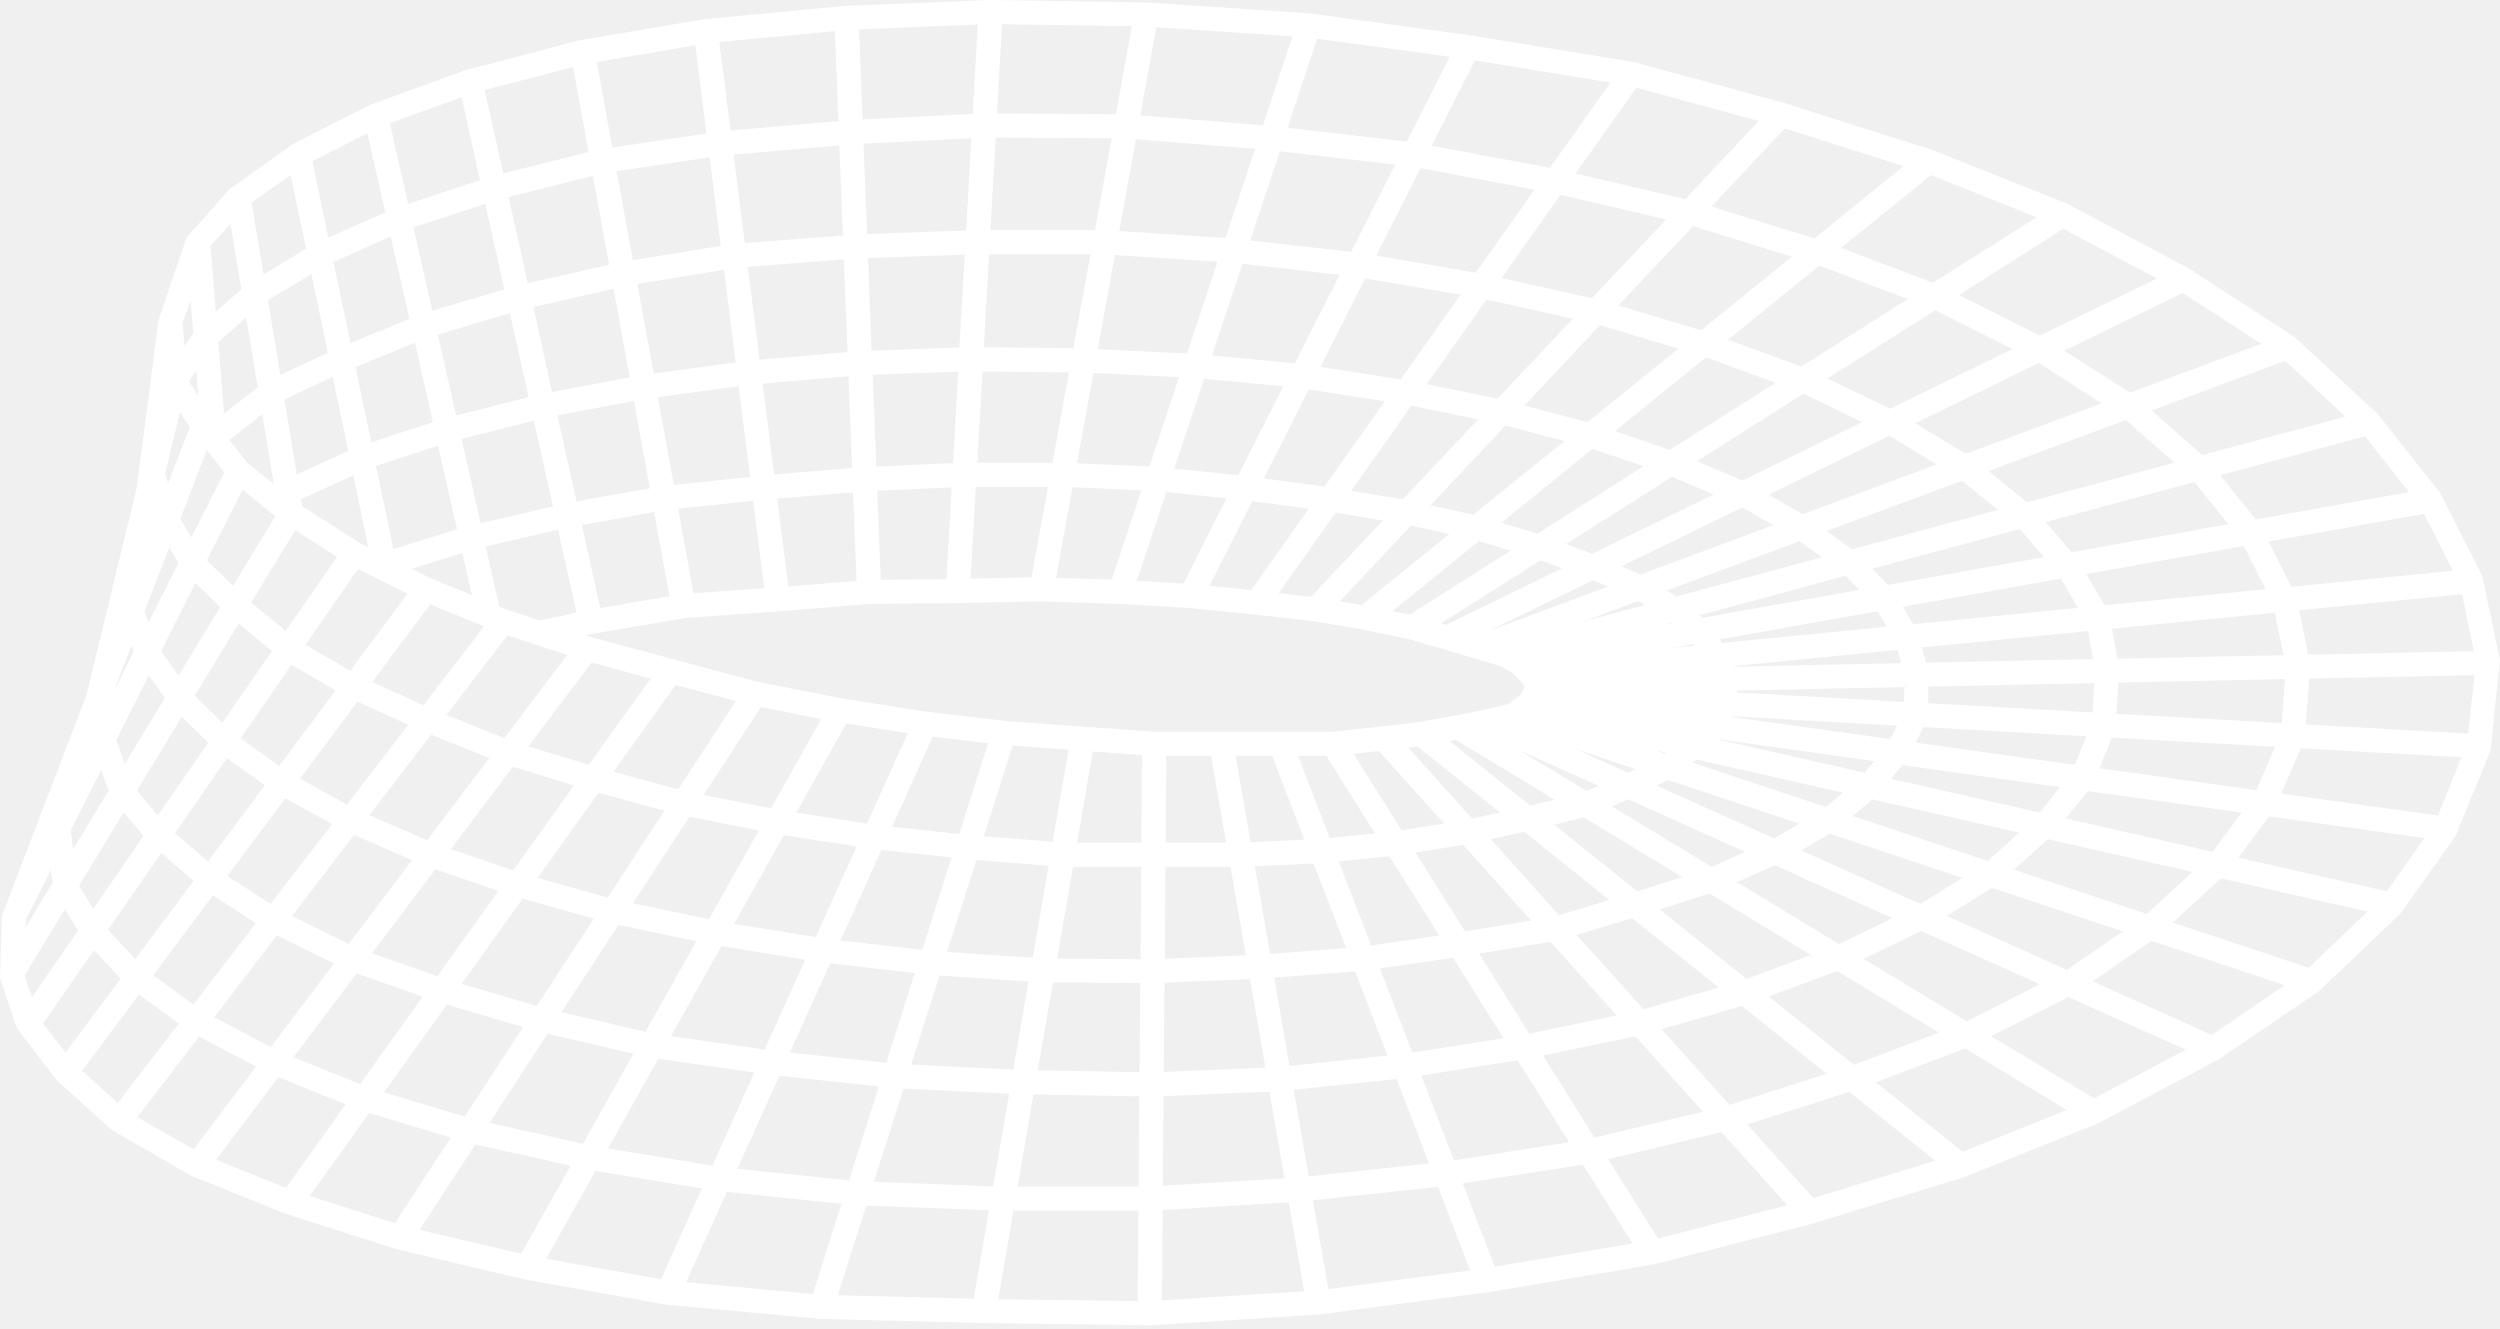
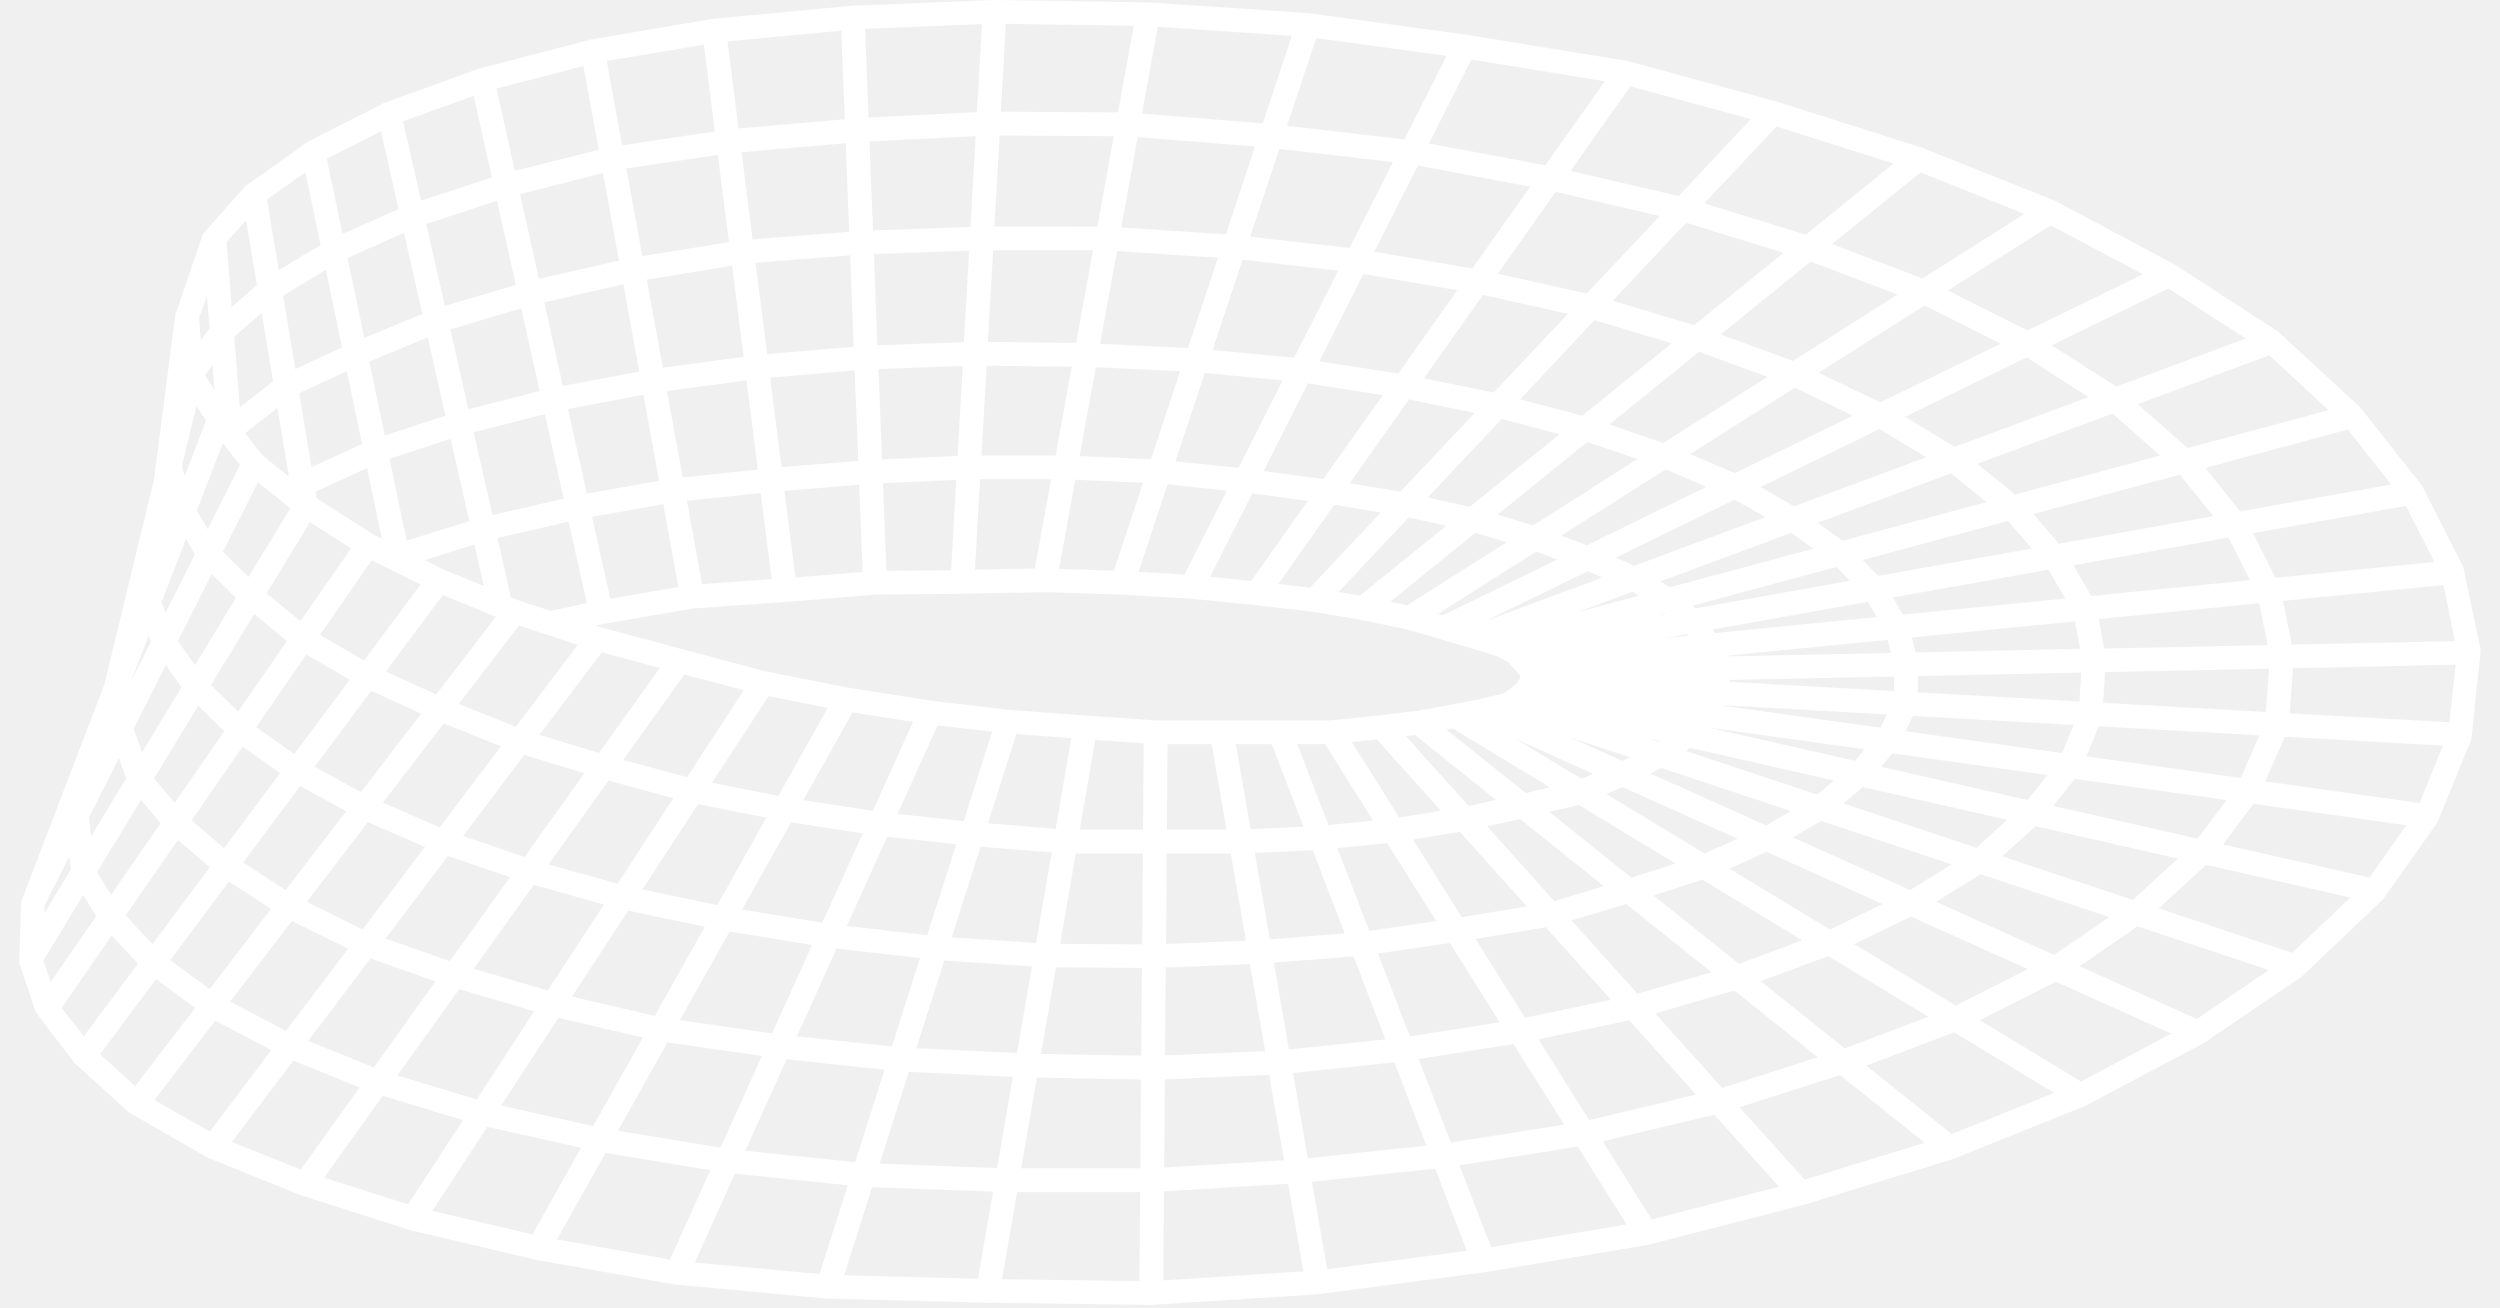
- <svg xmlns="http://www.w3.org/2000/svg" fill="none" height="34" viewBox="0 0 64 34" width="64">
-   <path clip-rule="evenodd" d="m21.644.15-3.625.342-3.179.54-2.904.759-2.458.89-1.973 1.004-1.632 1.16-1.097 1.239-.721 2.111h.002l-.556 4.289-1.288 5.312-2.164 5.651-.049 1.585.429 1.282 1.014 1.33 1.41 1.278 2.032 1.171 2.429.98 2.83.904 3.283.776 3.62.644 3.95.366 4.185.107 4.248.058 4.343-.279 4.338-.571 4.243-.714 4.014-1.03 3.917-1.201 3.426-1.376 3.09-1.638 2.556-1.738 2.098-1.996 1.411-1.989.89-2.177.089-.819h-.008l.163-1.493-.456-2.17-1.076-2.116-1.605-2.03-2.13-1.968-2.697-1.75-3.119-1.66-3.452-1.374-3.78-1.2-3.87-1.053-4.189-.683-4.096-.56-4.18-.28-4.006-.063zm22.748 16.9 4.187-.414.089.341-4.27.09zm-1.033-.563.03.041-.595.06zm5.845.088 4.248-.42.13.717-4.276.09zm-6.417-.631.018.015-.224.04zm11.282.15 4.168-.409.223 1.087-4.253.09zm-10.04.273 4.036-.719.234.396-4.206.416zm-2.082-.982.16.102-1.576.423zm16.91.237 4.173-.41.298 1.458-4.238.09zm-18.076-.77.38.166-3.033 1.126zm7.932.682 4.046-.722.438.75-4.221.418zm-5.207.216 3.74-1.01.35.362-4.008.713zm-6.617.21 2.552-1.618.552.205-2.975 1.45zm16.519-1.264 4.035-.719.559 1.108-4.128.41zm-17.762.95 2.214-1.793.812.245-2.585 1.638zm7.025-.53 3.403-1.263.566.415-3.728 1.003zm5.257-.556 3.78-1.016.62.718-3.999.712zm-13.627.833 1.824-1.939.975.218-2.242 1.815zm23.776-1.53 3.979-.709.736 1.458-4.132.41zm-25.343 1.32 1.459-2.06 1.207.204-1.84 1.953zm-17.84-1.744 1.85-.33.393 2.155-1.77.303zm26.615 1.058 3.094-1.507.794.455-3.403 1.264zm-10.545.5 1.095-2.168 1.445.195-1.473 2.081zm-13.604-1.974 1.919-.204.284 2.24-1.81.129zm2.536-.26 1.942-.16.09 2.268-1.747.143zm9.207 2.106.754-2.273 1.542.16-1.103 2.184zm-6.646-2.305 1.905-.088-.133 2.35-1.682.016zm4.578 2.229.422-2.32 1.764.079-.76 2.284zm-2.055-2.333h1.85l-.424 2.32-1.557.032zm27.386.905 3.811-1.024.868 1.08-4.013.716zm-5.603.228 3.464-1.286.919.747-3.739 1.007zm-6.672.334 2.716-1.722 1.06.454-3.106 1.517zm-1.656-.546 2.336-1.891 1.302.447-2.713 1.725zm-28.808-1.453 1.589-.519.485 2.14-1.628.507zm47.21.237 3.707-.997 1.127 1.43-3.925.699zm-11.561.498 3.09-1.508 1.214.734-3.432 1.275zm-8.657.273 1.924-2.043 1.507.398-2.337 1.886zm-24.803-1.697 1.85-.469.49 2.194-1.85.429zm39.092.82 3.516-1.307 1.24 1.092-3.773 1.014zm-16.316.505 1.542-2.18 1.707.352-1.929 2.047zm-20.325-1.93 1.961-.37.408 2.237-1.877.334zm29.177 1.172 2.725-1.728 1.507.728-3.071 1.497zm-11.09.443 1.15-2.28 1.95.303-1.548 2.183zm-15.514-2.082 2.069-.278.294 2.32-1.953.205zm13.22 1.83.766-2.3 2.024.193-1.148 2.274zm-22.78-1.773 1.238-.575.396 1.894-1.316.603zm12.244-.404 2.198-.189.093 2.353-1.996.162zm8.046 2.04.422-2.313 2.192.107-.759 2.287zm-5.229-2.266 2.19-.08-.133 2.341-1.965.09zm2.678 2.252.133-2.338 2.214.026-.421 2.312zm24.011-1.011 3.164-1.542 1.606 1.033-3.478 1.292zm6.051-.327 3.422-1.271 1.539 1.428-3.663.985zm-13.736.528 2.33-1.889 1.781.652-2.711 1.719zm-32.244-1.638 1.52-.624.461 2.034-1.576.516zm29.925.984 1.93-2.058 2.011.6-2.326 1.883zm-33.437-1.626.713-.625.298 1.787-.865.67zm5.618-.192 1.844-.546.48 2.15-1.854.47zm35.577 1.126 2.756-1.748 1.98.994-3.134 1.527zm-10.263.147 1.537-2.17 2.209.492-1.931 2.047zm16.324-.86 3.033-1.477 2.012 1.302-3.365 1.25zm-39.192-1.117 2.055-.469.411 2.27-1.987.374zm20.15 1.533 1.145-2.268 2.443.42-1.534 2.167zm-26.943-1.707 1.112-.67.421 2.017-1.215.564zm9.455-.416 2.219-.361.3 2.37-2.1.282zm27.922 1.426 2.34-1.895 2.262.856-2.723 1.726zm-13.21.405.781-2.348 2.488.283-1.149 2.265zm-11.883-2.269 2.46-.192.093 2.375-2.251.193zm8.958 2.107.44-2.41 2.628.17-.783 2.352zm-5.88-2.333 2.476-.087-.137 2.377-2.25.082zm2.963 2.283.137-2.382h2.595l-.438 2.407zm-16.65-2.184 1.467-.651.48 2.108-1.508.62zm41.612.848 2.672-1.695 2.398 1.273-3 1.462zm-8.717.268 1.912-2.03 2.531.781-2.325 1.882zm-36.04-1.53.509-.56.28 1.678-.655.575zm5.193-.47 1.84-.602.488 2.19-1.845.546zm27.857 1.297 1.508-2.13 2.705.629-1.899 2.016zm-25.42-2.072 2.158-.546.414 2.276-2.08.473zm34.112 1.3 2.302-1.863 2.7 1.079-2.65 1.679zm-40.691-1.16 1-.705.394 1.887-1.087.656zm28.791 1.358 1.132-2.24 2.923.55-1.508 2.128zm-19.447-2.163 2.38-.354.287 2.267-2.251.366zm16.219 1.774.76-2.282 2.953.34-1.128 2.234zm-13.224-2.197 2.708-.235.091 2.305-2.512.195zm9.872 1.957.429-2.35 3.05.244-.758 2.283zm-6.545-2.238 2.76-.137-.134 2.362-2.535.089zm3.247 2.213.137-2.367 2.968.018-.428 2.35zm-17.358-1.762 1.408-.716.458 2.025-1.457.647zm35.816 1.16 1.881-2 3.041.965-2.286 1.851zm-33.832-2.134 1.836-.663.473 2.123-1.842.603zm30.353 1.29 1.558-2.2 3.133.853-1.88 2zm-27.925-2.14 2.261-.588.398 2.178-2.182.546zm24.246 1.427 1.103-2.184 3.47.567-1.549 2.184zm-21.378-2.145 2.525-.426.285 2.257-2.412.36zm17.686 1.685.759-2.28 3.39.461-1.096 2.173zm-14.547-2.195 2.958-.28.091 2.305-2.762.24zm10.777 1.878.41-2.256 3.486.233-.756 2.276zm-7.2-2.203 3.039-.124-.13 2.289-2.818.141zm3.53 2.153.13-2.285 3.326.053-.411 2.252zm37.827 14.38-.166 1.495-4.153-.233.086-1.174zm-4.854.1-.082 1.127-4.232-.238.05-.798zm-4.881.104-.049.75-4.205-.236.006-.425zm-4.866.1-.005.38-4.266-.24.002-.05zm-9.8.168.061-.12.018-.073-.093-.104-.226-.245-.3-.16-.625-.19-.822-.243-.885-.257-1.182-.247-1.255-.212-1.492-.17-1.686-.17-1.79-.105-2.001-.064-2.139.043-.006-.309v.308l-2.261.021-2.33.192-.025-.308.022.308-2.398.17-2.35.402-.197.042.129.042 2.132.574 2.155.574 2.153.425 2.167.34 2.015.236 2.004.148 1.817.128h4.551l1.286-.137.945-.112.93-.168.693-.137.632-.151.215-.149zm-24.19-2.073-.94.2-.833-.274-.204-.084-.347-1.536 1.85-.428zm-2.923-1.525.245 1.078-1.048-.43-.492-.245zm-7.158-5.889.203-.582.069.85-.23.318zm.4 1.87-.247-.382.195-.269zm1.637.469-.841.654.45.576.689.555zm2.5 3.293-1.48-.944-.03-.174 1.339-.614.384 1.838zm16.34 19.359.391-2.264h3.199l-.019 2.313zm-4.107-.101.73-2.294 3.142.117-.391 2.265zm8.316-2.184 3.228-.197.396 2.278-3.642.235zm-12.2 1.851 1.045-2.312 2.934.302-.735 2.31zm16.047-2.1 3.205-.342.822 2.138-3.631.478zm-19.629 1.5 1.263-2.251 2.725.45-1.05 2.323zm23.464-1.93 3.077-.483 1.27 2.022-3.525.593zm-26.705 1.189 1.428-2.188 2.44.546-1.264 2.252zm30.428-1.81 2.903-.693 1.683 1.872-3.31.851zm-33.24.945 1.523-2.128 2.09.63-1.432 2.193zm18.531-2.603 2.707.049-.018 2.31h-3.097zm18.269.77 2.613-.835 2.202 1.762-3.122.955zm-14.941-.726 2.711-.115.387 2.221-3.116.19zm-7.417 2.194.76-2.388 2.704.132-.41 2.372zm10.749-2.357 2.634-.276.833 2.163-3.083.33zm-27.589 1.792 1.599-2.115 1.72.698-1.528 2.137zm13.347.231 1.077-2.381 2.545.273-.764 2.403zm17.507-2.388 2.467-.389 1.318 2.098-2.946.462zm-20.817 1.867 1.287-2.296 2.458.351-1.078 2.385zm32.455-1.694 2.286-.865 2.6 1.575-2.664 1.069zm-44.508.894 1.584-2.063 1.457.765-1.6 2.12zm35.984-1.58 2.364-.491 1.736 1.931-2.78.663zm-26.969 1.725 1.49-2.281 2.196.512-1.292 2.305zm30.007-2.396 2.056-.596 2.171 1.737-2.487.795zm-32.704 1.614 1.606-2.244 1.953.574-1.497 2.293zm41.143-1.438 1.977-1 3.002 1.348-2.347 1.246zm-48.874.887 1.456-1.953 1.02.745-1.562 2.033zm24.465-.01.39-2.252 2.235.016-.018 2.28zm3.244-2.246 2.19-.09.394 2.265-2.604.11zm-6.484 2.098.725-2.28 2.28.152-.39 2.256zm-15.812-.19 1.619-2.144 1.69.595-1.604 2.238zm25.107-2.037 2.07-.16.83 2.157-2.51.264zm12.658.484 1.755-.653 2.604 1.577-2.176.823zm-25.059 1.434 1.032-2.284 2.168.25-.731 2.297zm15.106-2.154 1.872-.273 1.294 2.06-2.335.368zm-34.224 1.415 1.302-1.882.685.73-1.41 1.89zm16.074.32 1.293-2.307 2.145.35-1.04 2.3zm20.686-2.116 1.828-.3 1.697 1.887-2.237.465zm15.708.713 1.507-1.038 3.412 1.136-1.867 1.274zm-48.088.918 1.609-2.095 1.458.72-1.615 2.138zm42.225-1.494 1.476-.715 3.04 1.364-1.874.95zm-33.334 1.365 1.46-2.235 1.993.418-1.302 2.32zm25.987-1.98 1.42-.427 2.22 1.774-1.925.559zm-39.732 1.04 1.035-1.701.338.55-1.185 1.711zm11.189.217 1.562-2.184 1.823.513-1.46 2.235zm-7.893-.223 1.527-2.047 1.096.714-1.595 2.083zm38.566-1.684 1.27-.41 2.598 1.575-1.644.614zm7.347.165 1.16-.719 3.345 1.115-1.433.986zm5.788.171 1.233-1.132 3.75.85-1.508 1.439zm-54.965-.078.642-1.273.04.341-.69 1.136zm8.862.864 1.623-2.149 1.615.552-1.564 2.184zm17.541.137.406-2.349h1.746l-.018 2.364zm2.772-2.349h1.665l.394 2.265-2.076.088zm14.63.392.97-.435 3.015 1.356-1.37.664zm-12.34-.41 1.504-.068.834 2.164-1.947.152zm-7.88 2.198.75-2.357 1.85.148-.407 2.355zm10.027-2.32 1.296-.131 1.275 2.028-1.74.255zm-31.506 1.75 1.36-1.962.83.71-1.492 2zm18.752.274 1.048-2.32 1.796.195-.754 2.364zm14.718-2.252 1.221-.195 1.743 1.939-1.694.278zm15.323.44.867-.782 3.7.839-1.17 1.075zm-32.765 1.386 1.273-2.27 1.864.29-1.05 2.32zm-11.317-.204 1.587-2.07 1.485.643-1.622 2.147zm38.636-1.675.736-.427 3.39 1.13-1.078.667zm-7.948-.288.858-.188 2.176 1.745-1.29.389zm1.62-.371.761-.186 2.519 1.525-1.148.368zm-23.583 2.013 1.448-2.216 1.775.35-1.275 2.274zm41.099-1.17.789-1.055 3.974.555-.96 1.362zm-55.276.722 1.141-1.88.511.606-1.29 1.863zm45.405-1.788.502-.425 3.757.851-.803.726zm-6.167-.245.421-.182 2.993 1.345-.858.384zm-35.441 1.78 1.483-1.988 1.197.658-1.576 2.047zm7.94.05 1.559-2.179 1.687.459-1.451 2.224zm39.124-1.52.559-.703 3.945.55-.75 1.004zm-10.477-.842.289-.145 3.366 1.119-.647.376zm-40.599 1.148.781-1.55.191.526-.913 1.509zm9.73.477 1.593-2.108 1.562.477-1.557 2.175zm36.87-1.8.29-.35 4.035.564-.517.65zm-5.08-.414.105-.08 3.744.849-.434.368zm-38.85 1.807 1.329-1.92.972.692-1.455 1.951zm25.359.242.017-2.224h1.147l.386 2.224zm1.793-2.224h.933l.827 2.147-1.377.065zm1.598 0h.722l1.248 1.987-1.16.118zm-5.254-.109 1.26.089-.017 2.244h-1.645zm6.673.057.65-.069 1.668 1.855-1.087.173zm4.248-.088 2.027.91-.305.132zm3.458-.01.292.069-.028.021zm-2.022-.022 1.539.513-.189.095zm18.063 1.14.508-1.16 4.111.23-.605 1.492zm-22.343-1.176.237-.028 2.109 1.687-.714.157zm-10.867 2.267.738-2.32 1.432.105-.409 2.357zm11.922-2.436.163-.03 2.526 1.53-.624.152zm6.857-.044.003-.004 4.012.56-.246.298zm9.783.74.316-.784 4.18.235-.485 1.11zm-30.912 1.497 1.042-2.305 1.418.165-.74 2.326zm-13.381-.295 1.583-2.062 1.487.598-1.59 2.105zm39.585-1.858.198-.398 4.175.235-.296.733zm-28.654 1.792 1.279-2.28 1.576.246-1.047 2.314zm-16.881-.564 1.148-1.89.678.665-1.29 1.86zm40.828-1.885.01-.016 4.221.237-.172.345zm-26.323 1.999 1.47-2.252 1.542.304-1.283 2.289zm-10.33-.419 1.47-1.972 1.301.592-1.568 2.043zm8.023-.176 1.591-2.223 1.546.41-1.477 2.262zm-12.728-.807.836-1.658.41.576-1.027 1.69zm3.186-.048 1.302-1.885 1.129.654-1.443 1.935zm7.366.204 1.621-2.147 1.508.41-1.583 2.209zm-10.161-2.584.06.159-.52 1.033zm8.061 1.78 1.564-2.038 1.529.502-1.61 2.13zm-6.44-.493 1.121-1.846.853.704-1.27 1.833zm4.543-.35 1.484-1.99 1.377.566-1.55 2.019zm-5.405-.792.88-1.743.63.619-1.064 1.75zm3.695-.16 1.345-1.941 1.27.63-1.47 1.974zm-4.12-.853.635-1.644.233.405-.763 1.513zm2.73-.229 1.128-1.851 1.07.682-1.316 1.896zm-2.486-2.143v.01l-.016.04zm1.353 1.061.91-1.808.842.68-1.085 1.784zm-.68-1.067.678-1.754.444.569-.84 1.666zm-.39-1.155.381-1.57.249.386-.552 1.433z" fill="#fff" fill-rule="evenodd" />
+ <svg xmlns="http://www.w3.org/2000/svg" fill="none" height="34" viewBox="0 0 65 34" width="65">
+   <clipPath id="a">
+     <path d="m0 0h65v34h-65z" />
+   </clipPath>
+   <g clip-path="url(#a)">
+     <path clip-rule="evenodd" d="m22.144.15-3.625.342-3.179.54-2.904.759-2.458.89-1.973 1.004-1.632 1.16-1.097 1.239-.721 2.111h.002l-.556 4.289-1.288 5.312-2.164 5.651-.049 1.585.429 1.282 1.014 1.33 1.41 1.278 2.032 1.171 2.429.98 2.83.904 3.283.776 3.62.644 3.95.366 4.185.107 4.248.058 4.343-.279 4.338-.571 4.243-.714 4.014-1.03 3.917-1.201 3.426-1.376 3.09-1.638 2.556-1.738 2.098-1.996 1.411-1.989.89-2.177.089-.819h-.008l.163-1.493-.456-2.17-1.076-2.116-1.605-2.03-2.13-1.968-2.697-1.75-3.119-1.66-3.452-1.374-3.78-1.2-3.87-1.053-4.189-.683-4.096-.56-4.18-.28-4.006-.063zm22.748 16.9 4.187-.414.089.341-4.27.09zm-1.033-.563.03.041-.595.06zm5.845.088 4.248-.42.13.717-4.276.09zm-6.417-.631.018.015-.224.04zm11.282.15 4.168-.409.223 1.087-4.253.09zm-10.04.273 4.036-.719.234.396-4.206.416zm-2.082-.982.16.102-1.576.423zm16.91.237 4.173-.41.298 1.458-4.238.09zm-18.076-.77.38.166-3.033 1.126zm7.932.682 4.046-.722.438.75-4.221.418zm-5.207.216 3.74-1.01.35.362-4.008.713zm-6.617.21 2.552-1.618.552.205-2.975 1.45zm16.519-1.264 4.035-.719.559 1.108-4.128.41zm-17.762.95 2.214-1.793.812.245-2.585 1.638zm7.025-.53 3.403-1.263.566.415-3.728 1.003zm5.257-.556 3.78-1.016.62.718-3.999.712zm-13.627.833 1.824-1.939.975.218-2.242 1.815zm23.776-1.53 3.979-.709.736 1.458-4.132.41zm-25.343 1.32 1.459-2.06 1.207.204-1.84 1.953zm-17.84-1.744 1.85-.33.393 2.155-1.77.303zm26.615 1.058 3.094-1.507.794.455-3.403 1.264zm-10.545.5 1.095-2.168 1.445.195-1.473 2.081zm-13.604-1.974 1.919-.204.284 2.24-1.81.129zm2.536-.26 1.942-.16.09 2.268-1.747.143zm9.207 2.106.754-2.273 1.542.16-1.103 2.184zm-6.646-2.305 1.905-.088-.133 2.35-1.682.016zm4.578 2.229.422-2.32 1.764.079-.76 2.284zm-2.055-2.333h1.85l-.424 2.32-1.557.032zm27.386.905 3.811-1.024.868 1.08-4.013.716zm-5.603.228 3.464-1.286.919.747-3.739 1.007zm-6.672.334 2.716-1.722 1.06.454-3.106 1.517zm-1.656-.546 2.336-1.891 1.302.447-2.713 1.725zm-28.808-1.453 1.589-.519.485 2.14-1.628.507zm47.21.237 3.707-.997 1.127 1.43-3.925.699zm-11.561.498 3.09-1.508 1.214.734-3.432 1.275zm-8.657.273 1.924-2.043 1.507.398-2.337 1.886zm-24.803-1.697 1.85-.469.49 2.194-1.85.429zm39.092.82 3.516-1.307 1.24 1.092-3.773 1.014zm-16.316.505 1.542-2.18 1.707.352-1.929 2.047zm-20.325-1.93 1.961-.37.408 2.237-1.877.334zm29.177 1.172 2.725-1.728 1.507.728-3.071 1.497zm-11.09.443 1.15-2.28 1.95.303-1.548 2.183zm-15.514-2.082 2.069-.278.294 2.32-1.953.205zm13.22 1.83.766-2.3 2.024.193-1.148 2.274zm-22.78-1.773 1.238-.575.396 1.894-1.316.603zm12.244-.404 2.198-.189.093 2.353-1.996.162zm8.046 2.04.422-2.313 2.192.107-.759 2.287zm-5.229-2.266 2.19-.08-.133 2.341-1.965.09zm2.678 2.252.133-2.338 2.214.026-.421 2.312zm24.011-1.011 3.164-1.542 1.606 1.033-3.478 1.292zm6.051-.327 3.422-1.271 1.539 1.428-3.663.985zm-13.736.528 2.33-1.889 1.781.652-2.711 1.719zm-32.244-1.638 1.52-.624.461 2.034-1.576.516zm29.925.984 1.93-2.058 2.011.6-2.326 1.883zm-33.437-1.626.713-.625.298 1.787-.865.67zm5.618-.192 1.844-.546.48 2.15-1.854.47zm35.577 1.126 2.756-1.748 1.98.994-3.134 1.527zm-10.263.147 1.537-2.17 2.209.492-1.931 2.047zm16.324-.86 3.033-1.477 2.012 1.302-3.365 1.25zm-39.192-1.117 2.055-.469.411 2.27-1.987.374zm20.15 1.533 1.145-2.268 2.443.42-1.534 2.167zm-26.943-1.707 1.112-.67.421 2.017-1.215.564zm9.455-.416 2.219-.361.3 2.37-2.1.282zm27.922 1.426 2.34-1.895 2.262.856-2.723 1.726zm-13.21.405.781-2.348 2.488.283-1.149 2.265zm-11.883-2.269 2.46-.192.093 2.375-2.251.193zm8.958 2.107.44-2.41 2.628.17-.783 2.352zm-5.88-2.333 2.476-.087-.137 2.377-2.25.082zm2.963 2.283.137-2.382h2.595l-.438 2.407zm-16.65-2.184 1.467-.651.48 2.108-1.508.62zm41.612.848 2.672-1.695 2.398 1.273-3 1.462zm-8.717.268 1.912-2.03 2.531.781-2.325 1.882zm-36.04-1.53.509-.56.28 1.678-.655.575zm5.193-.47 1.84-.602.488 2.19-1.845.546zm27.857 1.297 1.508-2.13 2.705.629-1.899 2.016zm-25.42-2.072 2.158-.546.414 2.276-2.08.473zm34.112 1.3 2.302-1.863 2.7 1.079-2.65 1.679zm-40.691-1.16 1-.705.394 1.887-1.087.656zm28.791 1.358 1.132-2.24 2.923.55-1.508 2.128zm-19.447-2.163 2.38-.354.287 2.267-2.251.366zm16.219 1.774.76-2.282 2.953.34-1.128 2.234zm-13.224-2.197 2.708-.235.091 2.305-2.512.195zm9.872 1.957.429-2.35 3.05.244-.758 2.283zm-6.545-2.238 2.76-.137-.134 2.362-2.535.089zm3.247 2.213.137-2.367 2.968.018-.428 2.35zm-17.358-1.762 1.408-.716.458 2.025-1.457.647zm35.816 1.16 1.881-2 3.041.965-2.286 1.851zm-33.832-2.134 1.836-.663.473 2.123-1.842.603zm30.353 1.29 1.558-2.2 3.133.853-1.88 2zm-27.925-2.14 2.261-.588.398 2.178-2.182.546zm24.246 1.427 1.103-2.184 3.47.567-1.549 2.184zm-21.378-2.145 2.525-.426.285 2.257-2.412.36zm17.686 1.685.759-2.28 3.39.461-1.096 2.173zm-14.547-2.195 2.958-.28.091 2.305-2.762.24zm10.777 1.878.41-2.256 3.486.233-.756 2.276zm-7.2-2.203 3.039-.124-.13 2.289-2.818.141zm3.53 2.153.13-2.285 3.326.053-.411 2.252zm37.827 14.38-.166 1.495-4.153-.233.086-1.174zm-4.854.1-.082 1.127-4.232-.238.05-.798zm-4.881.104-.049.75-4.205-.236.006-.425zm-4.866.1-.005.38-4.266-.24.002-.05zm-9.8.168.061-.12.018-.073-.093-.104-.226-.245-.3-.16-.625-.19-.822-.243-.885-.257-1.182-.247-1.255-.212-1.492-.17-1.686-.17-1.79-.105-2.001-.064-2.139.043-.006-.309v.308l-2.261.021-2.33.192-.025-.308.022.308-2.398.17-2.35.402-.197.042.129.042 2.132.574 2.155.574 2.153.425 2.167.34 2.015.236 2.004.148 1.817.128h4.551l1.286-.137.945-.112.93-.168.693-.137.632-.151.215-.149zm-24.19-2.073-.94.2-.833-.274-.204-.084-.347-1.536 1.85-.428zm-2.923-1.525.245 1.078-1.048-.43-.492-.245zm-7.158-5.889.203-.582.069.85-.23.318zm.4 1.87-.247-.382.195-.269zm1.637.469-.841.654.45.576.689.555zm2.5 3.293-1.48-.944-.03-.174 1.339-.614.384 1.838zm16.34 19.359.391-2.264h3.199l-.019 2.313zm-4.107-.101.73-2.294 3.142.117-.391 2.265zm8.316-2.184 3.228-.197.396 2.278-3.642.235zm-12.2 1.851 1.045-2.312 2.934.302-.735 2.31zm16.047-2.1 3.205-.342.822 2.138-3.631.478zm-19.629 1.5 1.263-2.251 2.725.45-1.05 2.323zm23.464-1.93 3.077-.483 1.27 2.022-3.525.593zm-26.705 1.189 1.428-2.188 2.44.546-1.264 2.252zm30.428-1.81 2.903-.693 1.683 1.872-3.31.851zm-33.24.945 1.523-2.128 2.09.63-1.432 2.193zm18.531-2.603 2.707.049-.018 2.31h-3.097zm18.269.77 2.613-.835 2.202 1.762-3.122.955zm-14.941-.726 2.711-.115.387 2.221-3.116.19zm-7.417 2.194.76-2.388 2.704.132-.41 2.372zm10.749-2.357 2.634-.276.833 2.163-3.083.33zm-27.589 1.792 1.599-2.115 1.72.698-1.528 2.137zm13.347.231 1.077-2.381 2.545.273-.764 2.403zm17.507-2.388 2.467-.389 1.318 2.098-2.946.462zm-20.817 1.867 1.287-2.296 2.458.351-1.078 2.385zm32.455-1.694 2.286-.865 2.6 1.575-2.664 1.069zm-44.508.894 1.584-2.063 1.457.765-1.6 2.12zm35.984-1.58 2.364-.491 1.736 1.931-2.78.663zm-26.969 1.725 1.49-2.281 2.196.512-1.292 2.305zm30.007-2.396 2.056-.596 2.171 1.737-2.487.795zm-32.704 1.614 1.606-2.244 1.953.574-1.497 2.293zm41.143-1.438 1.977-1 3.002 1.348-2.347 1.246zm-48.874.887 1.456-1.953 1.02.745-1.562 2.033zm24.465-.01.39-2.252 2.235.016-.018 2.28zm3.244-2.246 2.19-.09.394 2.265-2.604.11zm-6.484 2.098.725-2.28 2.28.152-.39 2.256zm-15.812-.19 1.619-2.144 1.69.595-1.604 2.238zm25.107-2.037 2.07-.16.83 2.157-2.51.264zm12.658.484 1.755-.653 2.604 1.577-2.176.823zm-25.059 1.434 1.032-2.284 2.168.25-.731 2.297zm15.106-2.154 1.872-.273 1.294 2.06-2.335.368zm-34.224 1.415 1.302-1.882.685.73-1.41 1.89zm16.074.32 1.293-2.307 2.145.35-1.04 2.3zm20.686-2.116 1.828-.3 1.697 1.887-2.237.465zm15.708.713 1.507-1.038 3.412 1.136-1.867 1.274zm-48.088.918 1.609-2.095 1.458.72-1.615 2.138zm42.225-1.494 1.476-.715 3.04 1.364-1.874.95zm-33.334 1.365 1.46-2.235 1.993.418-1.302 2.32zm25.987-1.98 1.42-.427 2.22 1.774-1.925.559zm-39.732 1.04 1.035-1.701.338.55-1.185 1.711zm11.189.217 1.562-2.184 1.823.513-1.46 2.235zm-7.893-.223 1.527-2.047 1.096.714-1.595 2.083zm38.566-1.684 1.27-.41 2.598 1.575-1.644.614zm7.347.165 1.16-.719 3.345 1.115-1.433.986zm5.788.171 1.233-1.132 3.75.85-1.508 1.439zm-54.965-.078.642-1.273.04.341-.69 1.136zm8.862.864 1.623-2.149 1.615.552-1.564 2.184zm17.541.137.406-2.349h1.746l-.018 2.364zm2.772-2.349h1.665l.394 2.265-2.076.088zm14.63.392.97-.435 3.015 1.356-1.37.664zm-12.34-.41 1.504-.068.834 2.164-1.947.152zm-7.88 2.198.75-2.357 1.85.148-.407 2.355zm10.027-2.32 1.296-.131 1.275 2.028-1.74.255zm-31.506 1.75 1.36-1.962.83.71-1.492 2zm18.752.274 1.048-2.32 1.796.195-.754 2.364zm14.718-2.252 1.221-.195 1.743 1.939-1.694.278zm15.323.44.867-.782 3.7.839-1.17 1.075zm-32.765 1.386 1.273-2.27 1.864.29-1.05 2.32zm-11.317-.204 1.587-2.07 1.485.643-1.622 2.147zm38.636-1.675.736-.427 3.39 1.13-1.078.667zm-7.948-.288.858-.188 2.176 1.745-1.29.389zm1.62-.371.761-.186 2.519 1.525-1.148.368zm-23.583 2.013 1.448-2.216 1.775.35-1.275 2.274zm41.099-1.17.789-1.055 3.974.555-.96 1.362zm-55.276.722 1.141-1.88.511.606-1.29 1.863zm45.405-1.788.502-.425 3.757.851-.803.726zm-6.167-.245.421-.182 2.993 1.345-.858.384zm-35.441 1.78 1.483-1.988 1.197.658-1.576 2.047zm7.94.05 1.559-2.179 1.687.459-1.451 2.224zm39.124-1.52.559-.703 3.945.55-.75 1.004zm-10.477-.842.289-.145 3.366 1.119-.647.376zm-40.599 1.148.781-1.55.191.526-.913 1.509zm9.73.477 1.593-2.108 1.562.477-1.557 2.175zm36.87-1.8.29-.35 4.035.564-.517.65zm-5.08-.414.105-.08 3.744.849-.434.368zm-38.85 1.807 1.329-1.92.972.692-1.455 1.951zm25.359.242.017-2.224h1.147l.386 2.224zm1.793-2.224h.933l.827 2.147-1.377.065zm1.598 0h.722l1.248 1.987-1.16.118zm-5.254-.109 1.26.089-.017 2.244h-1.645zm6.673.057.65-.069 1.668 1.855-1.087.173zm4.248-.088 2.027.91-.305.132zm3.458-.01.292.069-.028.021zm-2.022-.022 1.539.513-.189.095zm18.063 1.14.508-1.16 4.111.23-.605 1.492zm-22.343-1.176.237-.028 2.109 1.687-.714.157zm-10.867 2.267.738-2.32 1.432.105-.409 2.357zm11.922-2.436.163-.03 2.526 1.53-.624.152zm6.857-.044.003-.004 4.012.56-.246.298zm9.783.74.316-.784 4.18.235-.485 1.11zm-30.912 1.497 1.042-2.305 1.418.165-.74 2.326zm-13.381-.295 1.583-2.062 1.487.598-1.59 2.105zm39.585-1.858.198-.398 4.175.235-.296.733zm-28.654 1.792 1.279-2.28 1.576.246-1.047 2.314zm-16.881-.564 1.148-1.89.678.665-1.29 1.86zm40.828-1.885.01-.016 4.221.237-.172.345zm-26.323 1.999 1.47-2.252 1.542.304-1.283 2.289zm-10.33-.419 1.47-1.972 1.301.592-1.568 2.043zm8.023-.176 1.591-2.223 1.546.41-1.477 2.262zm-12.728-.807.836-1.658.41.576-1.027 1.69zm3.186-.048 1.302-1.885 1.129.654-1.443 1.935zm7.366.204 1.621-2.147 1.508.41-1.583 2.209zm-10.161-2.584.06.159-.52 1.033zm8.061 1.78 1.564-2.038 1.529.502-1.61 2.13zm-6.44-.493 1.121-1.846.853.704-1.27 1.833zm4.543-.35 1.484-1.99 1.377.566-1.55 2.019zm-5.405-.792.88-1.743.63.619-1.064 1.75zm3.695-.16 1.345-1.941 1.27.63-1.47 1.974zm-4.12-.853.635-1.644.233.405-.763 1.513zm2.73-.229 1.128-1.851 1.07.682-1.316 1.896zm-2.486-2.143v.01l-.016.04zm1.353 1.061.91-1.808.842.68-1.085 1.784zm-.68-1.067.678-1.754.444.569-.84 1.666zm-.39-1.155.381-1.57.249.386-.552 1.433z" fill="#fff" fill-rule="evenodd" />
+   </g>
</svg>
